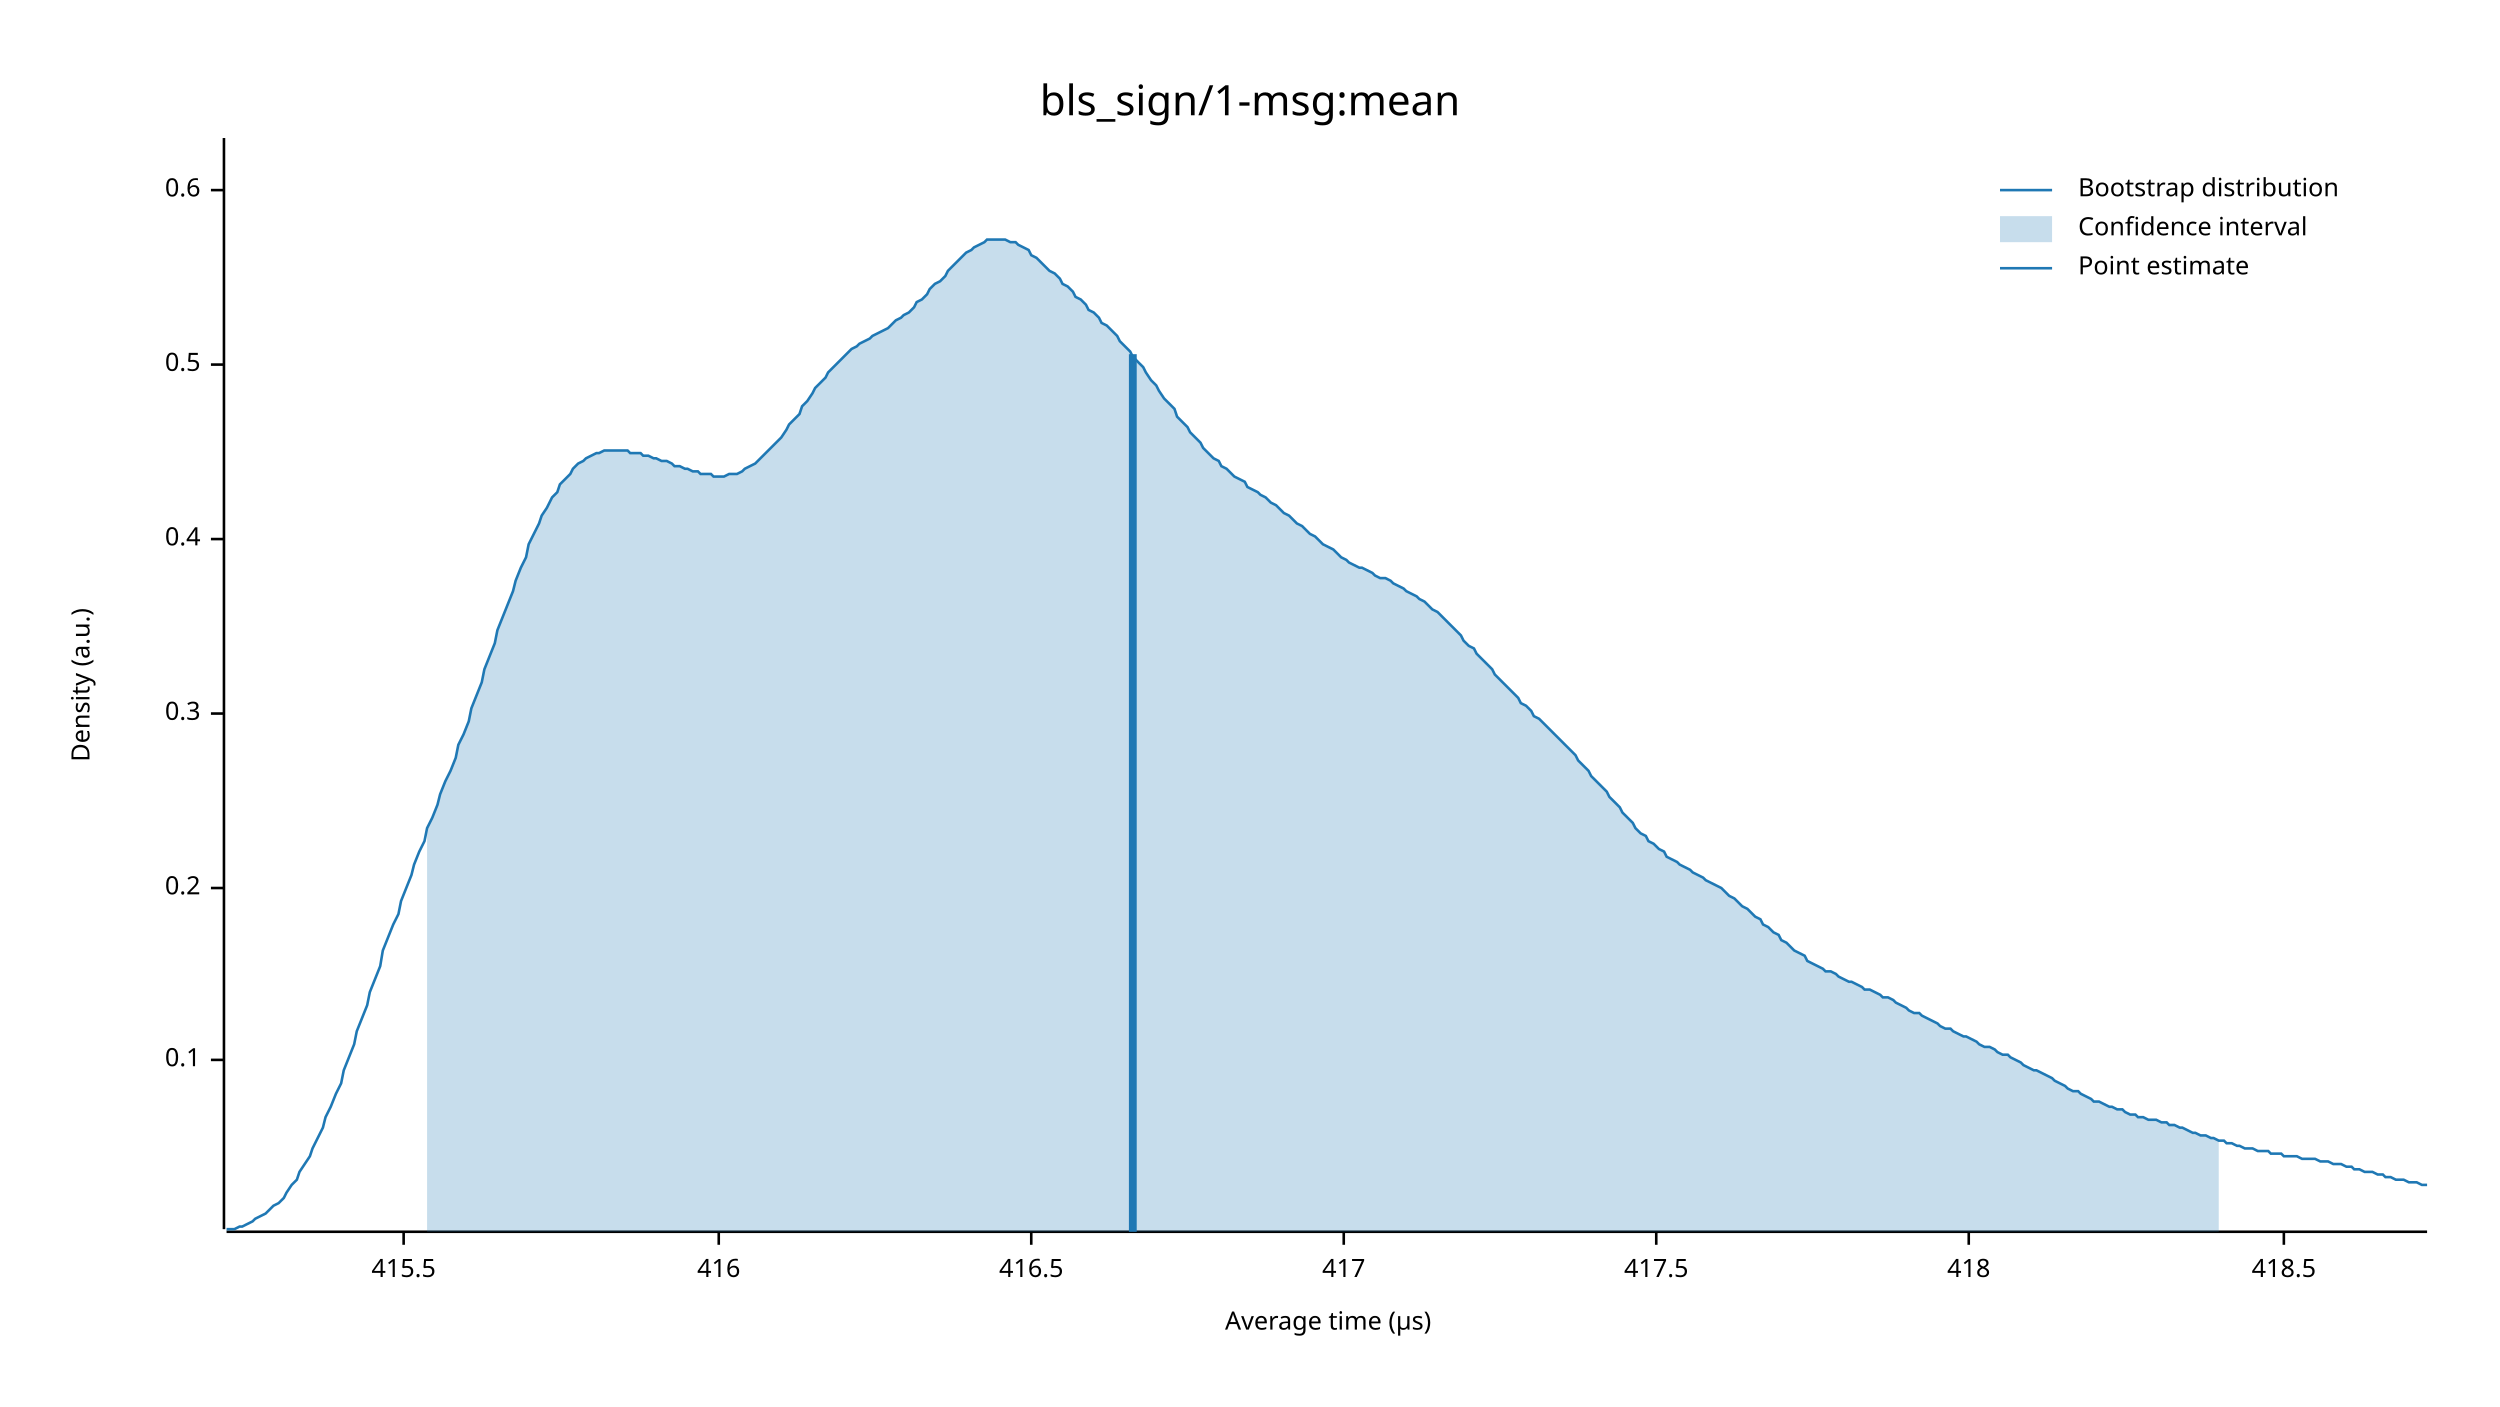
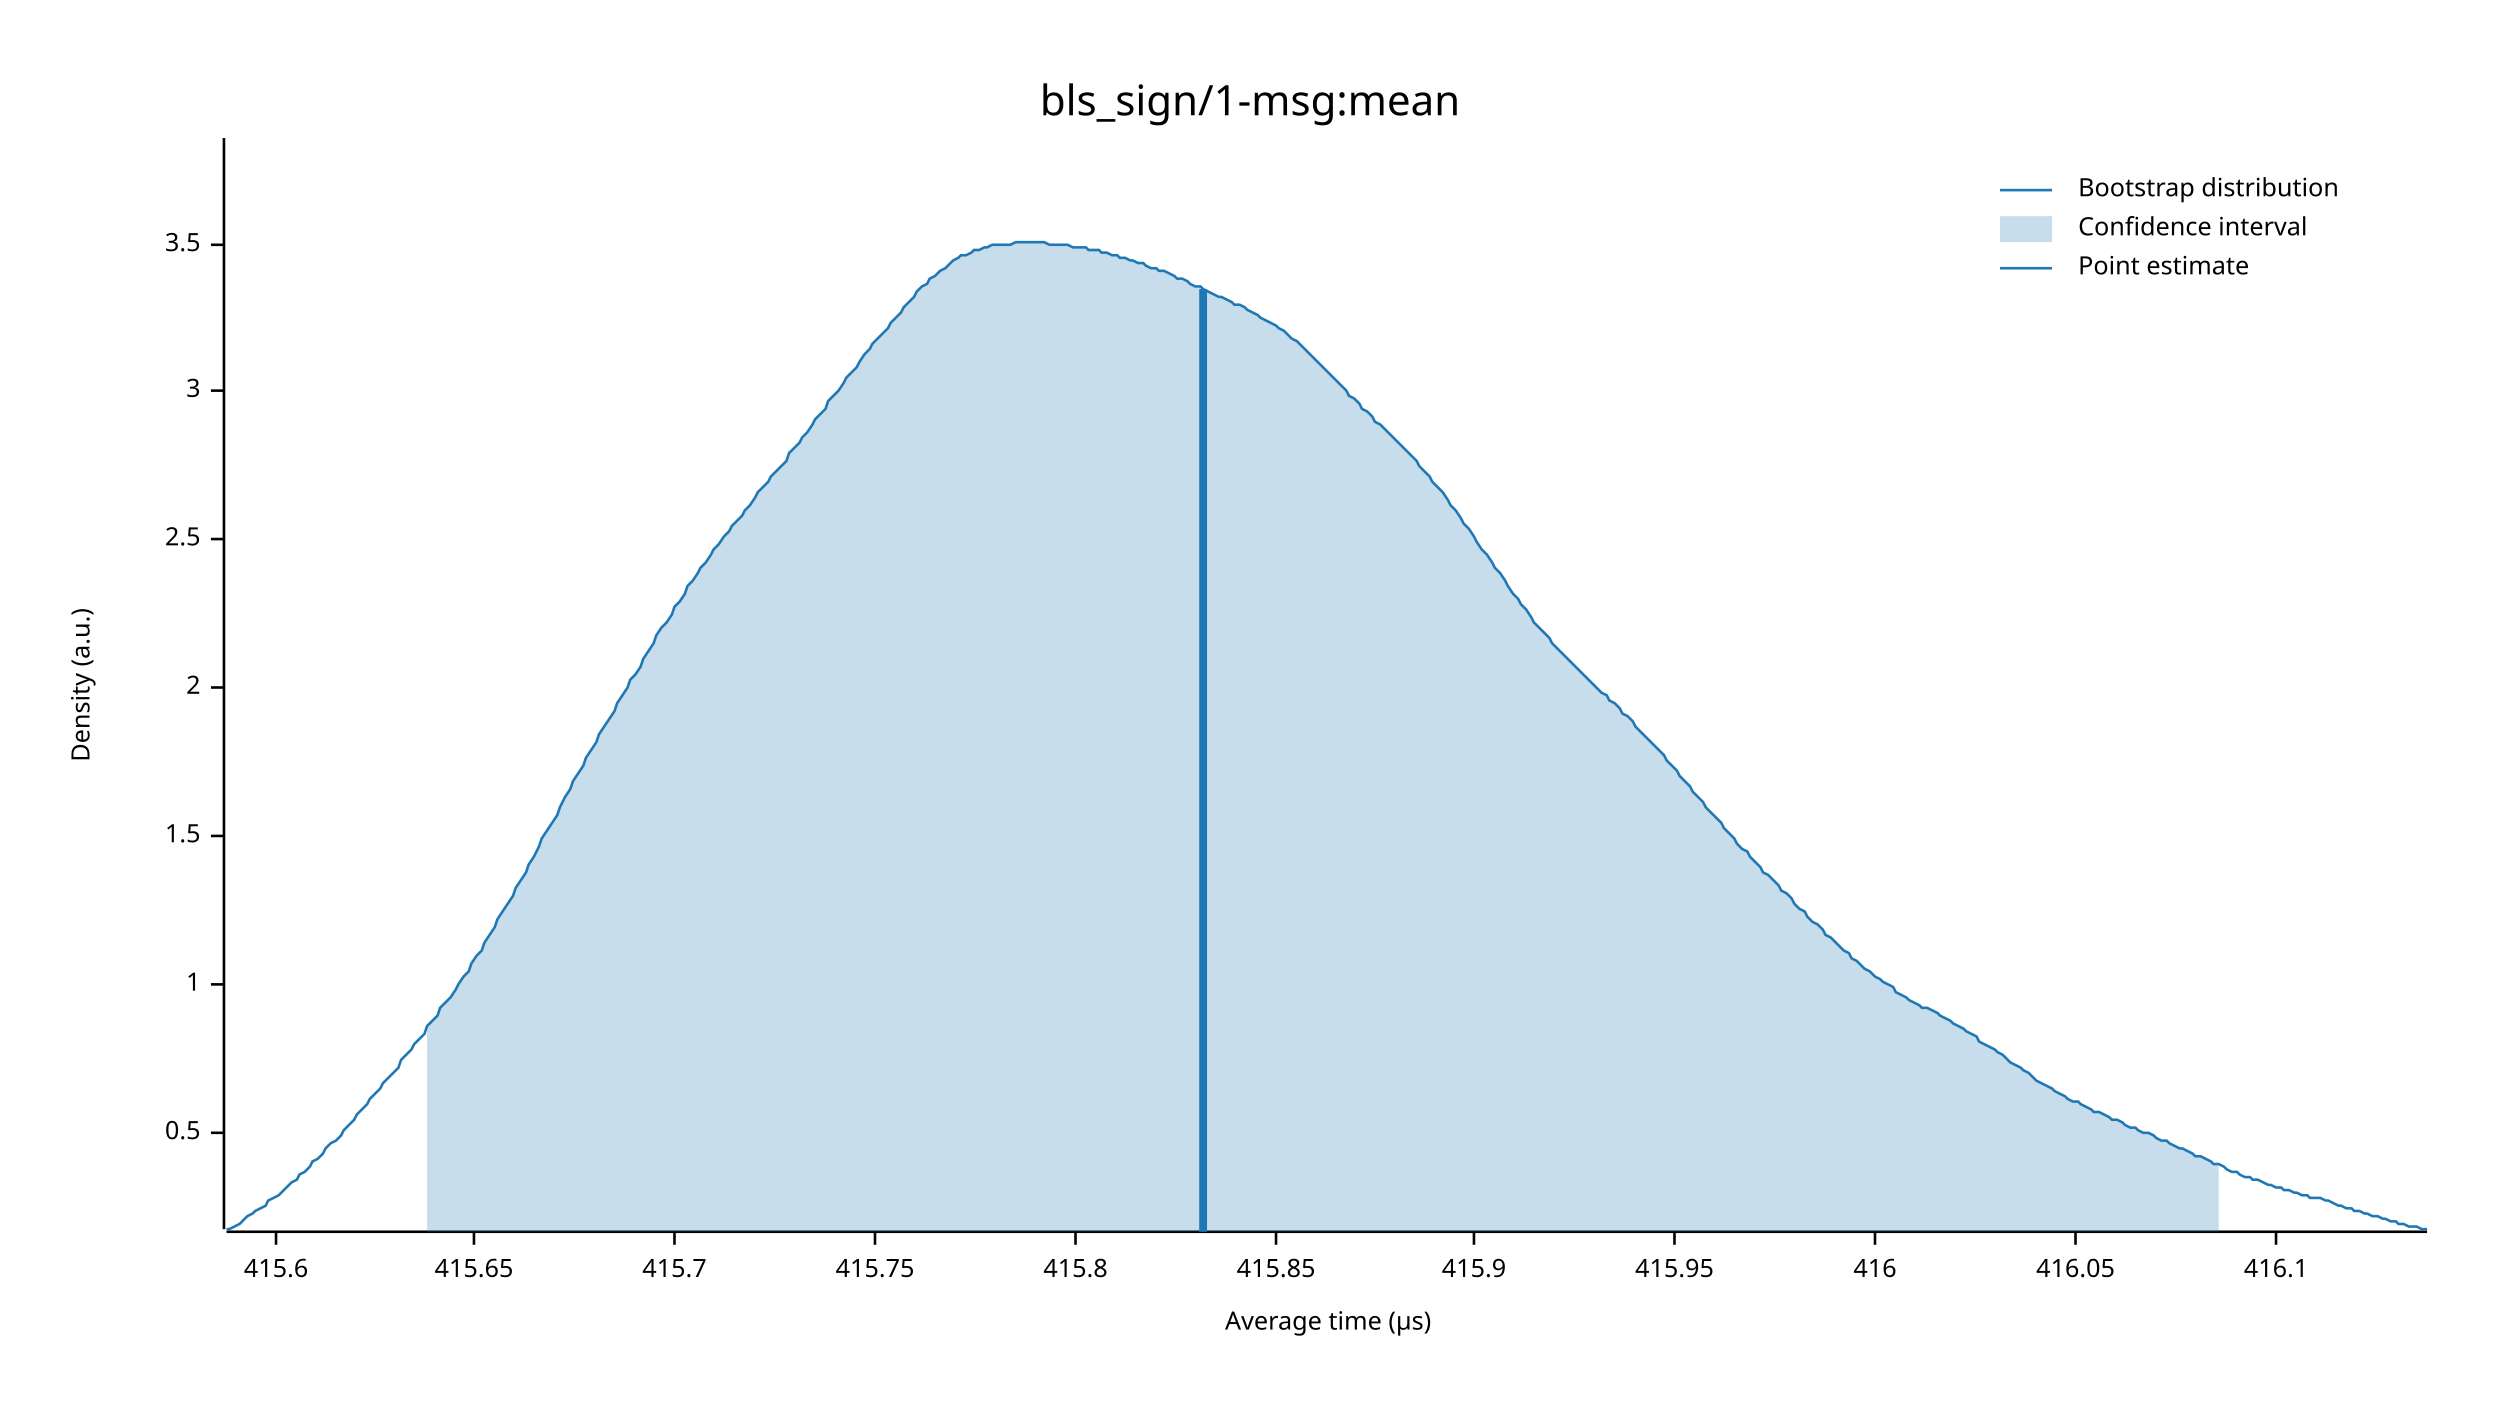
<svg xmlns="http://www.w3.org/2000/svg" width="960" height="540" viewBox="0 0 960 540">
  <text x="480" y="32" dy="0.76em" text-anchor="middle" font-family="sans-serif" font-size="16.129" opacity="1" fill="#000000">
bls_sign/1-msg:mean
</text>
  <text x="27" y="263" dy="0.76em" text-anchor="middle" font-family="sans-serif" font-size="9.677" opacity="1" fill="#000000" transform="rotate(270, 27, 263)">
Density (a.u.)
</text>
  <text x="510" y="513" dy="-0.5ex" text-anchor="middle" font-family="sans-serif" font-size="9.677" opacity="1" fill="#000000">
Average time (µs)
</text>
  <polyline fill="none" opacity="1" stroke="#000000" stroke-width="1" points="86,53 86,472 " />
-   <text x="77" y="407" dy="0.5ex" text-anchor="end" font-family="sans-serif" font-size="9.677" opacity="1" fill="#000000">
- 0.1
+   <text x="77" y="435" dy="0.5ex" text-anchor="end" font-family="sans-serif" font-size="9.677" opacity="1" fill="#000000">
+ 0.5
</text>
-   <polyline fill="none" opacity="1" stroke="#000000" stroke-width="1" points="81,407 86,407 " />
-   <text x="77" y="341" dy="0.5ex" text-anchor="end" font-family="sans-serif" font-size="9.677" opacity="1" fill="#000000">
- 0.2
+   <polyline fill="none" opacity="1" stroke="#000000" stroke-width="1" points="81,435 86,435 " />
+   <text x="77" y="378" dy="0.5ex" text-anchor="end" font-family="sans-serif" font-size="9.677" opacity="1" fill="#000000">
+ 1
</text>
-   <polyline fill="none" opacity="1" stroke="#000000" stroke-width="1" points="81,341 86,341 " />
-   <text x="77" y="274" dy="0.5ex" text-anchor="end" font-family="sans-serif" font-size="9.677" opacity="1" fill="#000000">
- 0.3
+   <polyline fill="none" opacity="1" stroke="#000000" stroke-width="1" points="81,378 86,378 " />
+   <text x="77" y="321" dy="0.5ex" text-anchor="end" font-family="sans-serif" font-size="9.677" opacity="1" fill="#000000">
+ 1.5
</text>
-   <polyline fill="none" opacity="1" stroke="#000000" stroke-width="1" points="81,274 86,274 " />
+   <polyline fill="none" opacity="1" stroke="#000000" stroke-width="1" points="81,321 86,321 " />
+   <text x="77" y="264" dy="0.5ex" text-anchor="end" font-family="sans-serif" font-size="9.677" opacity="1" fill="#000000">
+ 2
+ </text>
+   <polyline fill="none" opacity="1" stroke="#000000" stroke-width="1" points="81,264 86,264 " />
  <text x="77" y="207" dy="0.5ex" text-anchor="end" font-family="sans-serif" font-size="9.677" opacity="1" fill="#000000">
- 0.4
+ 2.5
</text>
  <polyline fill="none" opacity="1" stroke="#000000" stroke-width="1" points="81,207 86,207 " />
-   <text x="77" y="140" dy="0.5ex" text-anchor="end" font-family="sans-serif" font-size="9.677" opacity="1" fill="#000000">
- 0.5
+   <text x="77" y="150" dy="0.5ex" text-anchor="end" font-family="sans-serif" font-size="9.677" opacity="1" fill="#000000">
+ 3
</text>
-   <polyline fill="none" opacity="1" stroke="#000000" stroke-width="1" points="81,140 86,140 " />
-   <text x="77" y="73" dy="0.5ex" text-anchor="end" font-family="sans-serif" font-size="9.677" opacity="1" fill="#000000">
- 0.6
+   <polyline fill="none" opacity="1" stroke="#000000" stroke-width="1" points="81,150 86,150 " />
+   <text x="77" y="94" dy="0.5ex" text-anchor="end" font-family="sans-serif" font-size="9.677" opacity="1" fill="#000000">
+ 3.5
</text>
-   <polyline fill="none" opacity="1" stroke="#000000" stroke-width="1" points="81,73 86,73 " />
+   <polyline fill="none" opacity="1" stroke="#000000" stroke-width="1" points="81,94 86,94 " />
  <polyline fill="none" opacity="1" stroke="#000000" stroke-width="1" points="87,473 932,473 " />
-   <text x="155" y="483" dy="0.76em" text-anchor="middle" font-family="sans-serif" font-size="9.677" opacity="1" fill="#000000">
- 415.5
+   <text x="106" y="483" dy="0.76em" text-anchor="middle" font-family="sans-serif" font-size="9.677" opacity="1" fill="#000000">
+ 415.6
</text>
-   <polyline fill="none" opacity="1" stroke="#000000" stroke-width="1" points="155,473 155,478 " />
-   <text x="276" y="483" dy="0.76em" text-anchor="middle" font-family="sans-serif" font-size="9.677" opacity="1" fill="#000000">
+   <polyline fill="none" opacity="1" stroke="#000000" stroke-width="1" points="106,473 106,478 " />
+   <text x="182" y="483" dy="0.76em" text-anchor="middle" font-family="sans-serif" font-size="9.677" opacity="1" fill="#000000">
+ 415.65
+ </text>
+   <polyline fill="none" opacity="1" stroke="#000000" stroke-width="1" points="182,473 182,478 " />
+   <text x="259" y="483" dy="0.76em" text-anchor="middle" font-family="sans-serif" font-size="9.677" opacity="1" fill="#000000">
+ 415.7
+ </text>
+   <polyline fill="none" opacity="1" stroke="#000000" stroke-width="1" points="259,473 259,478 " />
+   <text x="336" y="483" dy="0.76em" text-anchor="middle" font-family="sans-serif" font-size="9.677" opacity="1" fill="#000000">
+ 415.75
+ </text>
+   <polyline fill="none" opacity="1" stroke="#000000" stroke-width="1" points="336,473 336,478 " />
+   <text x="413" y="483" dy="0.76em" text-anchor="middle" font-family="sans-serif" font-size="9.677" opacity="1" fill="#000000">
+ 415.8
+ </text>
+   <polyline fill="none" opacity="1" stroke="#000000" stroke-width="1" points="413,473 413,478 " />
+   <text x="490" y="483" dy="0.76em" text-anchor="middle" font-family="sans-serif" font-size="9.677" opacity="1" fill="#000000">
+ 415.85
+ </text>
+   <polyline fill="none" opacity="1" stroke="#000000" stroke-width="1" points="490,473 490,478 " />
+   <text x="566" y="483" dy="0.76em" text-anchor="middle" font-family="sans-serif" font-size="9.677" opacity="1" fill="#000000">
+ 415.9
+ </text>
+   <polyline fill="none" opacity="1" stroke="#000000" stroke-width="1" points="566,473 566,478 " />
+   <text x="643" y="483" dy="0.76em" text-anchor="middle" font-family="sans-serif" font-size="9.677" opacity="1" fill="#000000">
+ 415.95
+ </text>
+   <polyline fill="none" opacity="1" stroke="#000000" stroke-width="1" points="643,473 643,478 " />
+   <text x="720" y="483" dy="0.76em" text-anchor="middle" font-family="sans-serif" font-size="9.677" opacity="1" fill="#000000">
416
</text>
-   <polyline fill="none" opacity="1" stroke="#000000" stroke-width="1" points="276,473 276,478 " />
-   <text x="396" y="483" dy="0.76em" text-anchor="middle" font-family="sans-serif" font-size="9.677" opacity="1" fill="#000000">
- 416.5
+   <polyline fill="none" opacity="1" stroke="#000000" stroke-width="1" points="720,473 720,478 " />
+   <text x="797" y="483" dy="0.76em" text-anchor="middle" font-family="sans-serif" font-size="9.677" opacity="1" fill="#000000">
+ 416.05
</text>
-   <polyline fill="none" opacity="1" stroke="#000000" stroke-width="1" points="396,473 396,478 " />
-   <text x="516" y="483" dy="0.76em" text-anchor="middle" font-family="sans-serif" font-size="9.677" opacity="1" fill="#000000">
- 417
+   <polyline fill="none" opacity="1" stroke="#000000" stroke-width="1" points="797,473 797,478 " />
+   <text x="874" y="483" dy="0.76em" text-anchor="middle" font-family="sans-serif" font-size="9.677" opacity="1" fill="#000000">
+ 416.1
</text>
-   <polyline fill="none" opacity="1" stroke="#000000" stroke-width="1" points="516,473 516,478 " />
-   <text x="636" y="483" dy="0.76em" text-anchor="middle" font-family="sans-serif" font-size="9.677" opacity="1" fill="#000000">
- 417.5
- </text>
-   <polyline fill="none" opacity="1" stroke="#000000" stroke-width="1" points="636,473 636,478 " />
-   <text x="756" y="483" dy="0.76em" text-anchor="middle" font-family="sans-serif" font-size="9.677" opacity="1" fill="#000000">
- 418
- </text>
-   <polyline fill="none" opacity="1" stroke="#000000" stroke-width="1" points="756,473 756,478 " />
-   <text x="877" y="483" dy="0.76em" text-anchor="middle" font-family="sans-serif" font-size="9.677" opacity="1" fill="#000000">
- 418.5
- </text>
-   <polyline fill="none" opacity="1" stroke="#000000" stroke-width="1" points="877,473 877,478 " />
-   <polyline fill="none" opacity="1" stroke="#1F78B4" stroke-width="1" points="87,472 88,472 90,472 92,471 93,471 95,470 97,469 98,468 100,467 102,466 103,465 105,463 107,462 109,460 110,458 112,455 114,453 115,450 117,447 119,444 120,441 122,437 124,433 125,429 127,425 129,420 131,416 132,411 134,406 136,401 137,396 139,391 141,386 142,381 144,376 146,371 147,365 149,360 151,355 153,351 154,346 156,341 158,336 159,332 161,327 163,323 164,318 166,314 168,309 169,305 171,300 173,296 175,291 176,286 178,282 180,277 181,272 183,267 185,262 186,257 188,252 190,247 191,242 193,237 195,232 197,227 198,223 200,218 202,214 203,209 205,205 207,201 208,198 210,195 212,191 214,189 215,186 217,184 219,182 220,180 222,178 224,177 225,176 227,175 229,174 230,174 232,173 234,173 236,173 237,173 239,173 241,173 242,174 244,174 246,174 247,175 249,175 251,176 252,176 254,177 256,177 258,178 259,179 261,179 263,180 264,180 266,181 268,181 269,182 271,182 273,182 274,183 276,183 278,183 280,182 281,182 283,182 285,181 286,180 288,179 290,178 291,177 293,175 295,173 296,172 298,170 300,168 302,165 303,163 305,161 307,159 308,156 310,154 312,151 313,149 315,147 317,145 318,143 320,141 322,139 324,137 325,136 327,134 329,133 330,132 332,131 334,130 335,129 337,128 339,127 341,126 342,125 344,123 346,122 347,121 349,120 351,118 352,116 354,115 356,113 357,111 359,109 361,108 363,106 364,104 366,102 368,100 369,99 371,97 373,96 374,95 376,94 378,93 379,92 381,92 383,92 385,92 386,92 388,93 390,93 391,94 393,95 395,96 396,98 398,99 400,101 401,102 403,104 405,105 407,107 408,109 410,110 412,112 413,114 415,115 417,117 418,119 420,120 422,122 423,124 425,125 427,127 429,129 430,131 432,133 434,135 435,137 437,139 439,141 440,143 442,146 444,148 445,150 447,153 449,155 451,157 452,160 454,162 456,164 457,166 459,168 461,170 462,172 464,174 466,176 468,177 469,179 471,180 473,182 474,183 476,184 478,185 479,187 481,188 483,189 484,190 486,191 488,193 490,194 491,195 493,197 495,198 496,199 498,201 500,202 501,203 503,205 505,206 506,207 508,209 510,210 512,211 513,212 515,214 517,215 518,216 520,217 522,218 523,218 525,219 527,220 528,221 530,222 532,222 534,223 535,224 537,225 539,226 540,227 542,228 544,229 545,230 547,231 549,233 550,234 552,235 554,237 556,239 557,240 559,242 561,244 562,246 564,248 566,249 567,251 569,253 571,255 573,257 574,259 576,261 578,263 579,264 581,266 583,268 584,270 586,271 588,273 589,275 591,276 593,278 595,280 596,281 598,283 600,285 601,286 603,288 605,290 606,292 608,294 610,296 611,298 613,300 615,302 617,304 618,306 620,308 622,310 623,312 625,314 627,316 628,318 630,320 632,321 633,323 635,324 637,326 639,327 640,329 642,330 644,331 645,332 647,333 649,334 650,335 652,336 654,337 655,338 657,339 659,340 661,341 662,342 664,344 666,345 667,346 669,348 671,349 672,350 674,352 676,353 677,355 679,356 681,358 683,359 684,361 686,362 688,364 689,365 691,366 693,367 694,369 696,370 698,371 700,372 701,373 703,373 705,374 706,375 708,376 710,377 711,377 713,378 715,379 716,380 718,380 720,381 722,382 723,383 725,383 727,384 728,385 730,386 732,387 733,388 735,389 737,389 738,390 740,391 742,392 744,393 745,394 747,395 749,395 750,396 752,397 754,398 755,398 757,399 759,400 760,401 762,402 764,402 766,403 767,404 769,405 771,405 772,406 774,407 776,408 777,409 779,410 781,411 782,411 784,412 786,413 788,414 789,415 791,416 793,417 794,418 796,419 798,419 799,420 801,421 803,422 804,423 806,423 808,424 810,425 811,425 813,426 815,426 816,427 818,428 820,428 821,429 823,429 825,430 827,430 828,430 830,431 832,431 833,432 835,432 837,433 838,433 840,434 842,435 843,435 845,436 847,436 849,437 850,437 852,438 854,438 855,439 857,439 859,440 860,440 862,441 864,441 865,441 867,442 869,442 871,442 872,443 874,443 876,443 877,444 879,444 881,444 882,444 884,445 886,445 887,445 889,445 891,446 893,446 894,446 896,447 898,447 899,447 901,448 903,448 904,449 906,449 908,450 909,450 911,450 913,451 915,451 916,452 918,452 920,453 921,453 923,453 925,454 926,454 928,454 930,455 932,455 " />
-   <polygon opacity="0.25" fill="#1F78B4" points="164,318 166,314 168,309 169,305 171,300 173,296 175,291 176,286 178,282 180,277 181,272 183,267 185,262 186,257 188,252 190,247 191,242 193,237 195,232 197,227 198,223 200,218 202,214 203,209 205,205 207,201 208,198 210,195 212,191 214,189 215,186 217,184 219,182 220,180 222,178 224,177 225,176 227,175 229,174 230,174 232,173 234,173 236,173 237,173 239,173 241,173 242,174 244,174 246,174 247,175 249,175 251,176 252,176 254,177 256,177 258,178 259,179 261,179 263,180 264,180 266,181 268,181 269,182 271,182 273,182 274,183 276,183 278,183 280,182 281,182 283,182 285,181 286,180 288,179 290,178 291,177 293,175 295,173 296,172 298,170 300,168 302,165 303,163 305,161 307,159 308,156 310,154 312,151 313,149 315,147 317,145 318,143 320,141 322,139 324,137 325,136 327,134 329,133 330,132 332,131 334,130 335,129 337,128 339,127 341,126 342,125 344,123 346,122 347,121 349,120 351,118 352,116 354,115 356,113 357,111 359,109 361,108 363,106 364,104 366,102 368,100 369,99 371,97 373,96 374,95 376,94 378,93 379,92 381,92 383,92 385,92 386,92 388,93 390,93 391,94 393,95 395,96 396,98 398,99 400,101 401,102 403,104 405,105 407,107 408,109 410,110 412,112 413,114 415,115 417,117 418,119 420,120 422,122 423,124 425,125 427,127 429,129 430,131 432,133 434,135 435,137 437,139 439,141 440,143 442,146 444,148 445,150 447,153 449,155 451,157 452,160 454,162 456,164 457,166 459,168 461,170 462,172 464,174 466,176 468,177 469,179 471,180 473,182 474,183 476,184 478,185 479,187 481,188 483,189 484,190 486,191 488,193 490,194 491,195 493,197 495,198 496,199 498,201 500,202 501,203 503,205 505,206 506,207 508,209 510,210 512,211 513,212 515,214 517,215 518,216 520,217 522,218 523,218 525,219 527,220 528,221 530,222 532,222 534,223 535,224 537,225 539,226 540,227 542,228 544,229 545,230 547,231 549,233 550,234 552,235 554,237 556,239 557,240 559,242 561,244 562,246 564,248 566,249 567,251 569,253 571,255 573,257 574,259 576,261 578,263 579,264 581,266 583,268 584,270 586,271 588,273 589,275 591,276 593,278 595,280 596,281 598,283 600,285 601,286 603,288 605,290 606,292 608,294 610,296 611,298 613,300 615,302 617,304 618,306 620,308 622,310 623,312 625,314 627,316 628,318 630,320 632,321 633,323 635,324 637,326 639,327 640,329 642,330 644,331 645,332 647,333 649,334 650,335 652,336 654,337 655,338 657,339 659,340 661,341 662,342 664,344 666,345 667,346 669,348 671,349 672,350 674,352 676,353 677,355 679,356 681,358 683,359 684,361 686,362 688,364 689,365 691,366 693,367 694,369 696,370 698,371 700,372 701,373 703,373 705,374 706,375 708,376 710,377 711,377 713,378 715,379 716,380 718,380 720,381 722,382 723,383 725,383 727,384 728,385 730,386 732,387 733,388 735,389 737,389 738,390 740,391 742,392 744,393 745,394 747,395 749,395 750,396 752,397 754,398 755,398 757,399 759,400 760,401 762,402 764,402 766,403 767,404 769,405 771,405 772,406 774,407 776,408 777,409 779,410 781,411 782,411 784,412 786,413 788,414 789,415 791,416 793,417 794,418 796,419 798,419 799,420 801,421 803,422 804,423 806,423 808,424 810,425 811,425 813,426 815,426 816,427 818,428 820,428 821,429 823,429 825,430 827,430 828,430 830,431 832,431 833,432 835,432 837,433 838,433 840,434 842,435 843,435 845,436 847,436 849,437 850,437 852,438 852,473 164,473 " />
-   <polyline fill="none" opacity="1" stroke="#1F78B4" stroke-width="3" points="435,473 435,136 " />
+   <polyline fill="none" opacity="1" stroke="#000000" stroke-width="1" points="874,473 874,478 " />
+   <polyline fill="none" opacity="1" stroke="#1F78B4" stroke-width="1" points="87,472 88,472 90,471 92,470 93,469 95,467 97,466 98,465 100,464 102,463 103,461 105,460 107,459 109,457 110,456 112,454 114,453 115,451 117,450 119,448 120,446 122,445 124,443 125,441 127,439 129,438 131,436 132,434 134,432 136,430 137,428 139,426 141,424 142,422 144,420 146,418 147,416 149,414 151,412 153,410 154,407 156,405 158,403 159,401 161,399 163,397 164,394 166,392 168,390 169,387 171,385 173,383 175,380 176,378 178,375 180,373 181,370 183,367 185,365 186,362 188,359 190,356 191,353 193,350 195,347 197,344 198,341 200,338 202,335 203,332 205,329 207,325 208,322 210,319 212,316 214,313 215,310 217,306 219,303 220,300 222,297 224,294 225,291 227,288 229,285 230,282 232,279 234,276 236,273 237,270 239,267 241,264 242,261 244,259 246,256 247,253 249,250 251,247 252,244 254,241 256,239 258,236 259,233 261,231 263,228 264,225 266,223 268,220 269,218 271,216 273,213 274,211 276,209 278,206 280,204 281,202 283,200 285,198 286,196 288,194 290,191 291,189 293,187 295,185 296,183 298,181 300,179 302,177 303,174 305,172 307,170 308,168 310,166 312,163 313,161 315,159 317,157 318,154 320,152 322,150 324,147 325,145 327,143 329,141 330,139 332,136 334,134 335,132 337,130 339,128 341,126 342,124 344,122 346,120 347,118 349,116 351,114 352,112 354,110 356,109 357,107 359,106 361,104 363,103 364,102 366,100 368,99 369,98 371,98 373,97 374,96 376,96 378,95 379,95 381,94 383,94 385,94 386,94 388,94 390,93 391,93 393,93 395,93 396,93 398,93 400,93 401,93 403,94 405,94 407,94 408,94 410,94 412,95 413,95 415,95 417,95 418,96 420,96 422,96 423,97 425,97 427,98 429,98 430,99 432,99 434,100 435,100 437,101 439,101 440,102 442,103 444,103 445,104 447,104 449,105 451,106 452,107 454,107 456,108 457,109 459,110 461,110 462,111 464,112 466,113 468,114 469,114 471,115 473,116 474,117 476,117 478,118 479,119 481,120 483,121 484,122 486,123 488,124 490,125 491,126 493,127 495,129 496,130 498,131 500,133 501,134 503,136 505,138 506,139 508,141 510,143 512,145 513,146 515,148 517,150 518,152 520,153 522,155 523,157 525,158 527,160 528,162 530,163 532,165 534,167 535,168 537,170 539,172 540,173 542,175 544,177 545,179 547,181 549,183 550,185 552,187 554,189 556,192 557,194 559,196 561,199 562,201 564,203 566,206 567,208 569,211 571,213 573,216 574,218 576,220 578,223 579,225 581,228 583,230 584,232 586,234 588,237 589,239 591,241 593,243 595,245 596,247 598,249 600,251 601,252 603,254 605,256 606,257 608,259 610,261 611,262 613,264 615,266 617,267 618,269 620,270 622,272 623,274 625,275 627,277 628,279 630,281 632,283 633,284 635,286 637,288 639,290 640,292 642,294 644,296 645,298 647,300 649,302 650,304 652,306 654,308 655,310 657,312 659,314 661,316 662,318 664,320 666,322 667,324 669,326 671,327 672,329 674,331 676,333 677,335 679,336 681,338 683,340 684,342 686,343 688,345 689,347 691,349 693,350 694,352 696,354 698,355 700,357 701,359 703,360 705,362 706,363 708,365 710,366 711,368 713,369 715,371 716,372 718,373 720,375 722,376 723,377 725,378 727,379 728,381 730,382 732,383 733,384 735,385 737,386 738,387 740,387 742,388 744,389 745,390 747,391 749,392 750,393 752,394 754,395 755,396 757,397 759,398 760,400 762,401 764,402 766,403 767,404 769,405 771,407 772,408 774,409 776,410 777,411 779,412 781,414 782,415 784,416 786,417 788,418 789,419 791,420 793,421 794,422 796,423 798,423 799,424 801,425 803,426 804,427 806,427 808,428 810,429 811,430 813,430 815,431 816,432 818,433 820,433 821,434 823,435 825,435 827,436 828,437 830,438 832,438 833,439 835,440 837,441 838,441 840,442 842,443 843,444 845,444 847,445 849,446 850,447 852,447 854,448 855,449 857,450 859,450 860,451 862,452 864,452 865,453 867,453 869,454 871,455 872,455 874,456 876,456 877,457 879,457 881,458 882,458 884,459 886,459 887,460 889,460 891,460 893,461 894,461 896,462 898,463 899,463 901,464 903,464 904,465 906,465 908,466 909,466 911,467 913,467 915,468 916,468 918,469 920,469 921,470 923,470 925,471 926,471 928,471 930,472 932,472 " />
+   <polygon opacity="0.25" fill="#1F78B4" points="164,394 166,392 168,390 169,387 171,385 173,383 175,380 176,378 178,375 180,373 181,370 183,367 185,365 186,362 188,359 190,356 191,353 193,350 195,347 197,344 198,341 200,338 202,335 203,332 205,329 207,325 208,322 210,319 212,316 214,313 215,310 217,306 219,303 220,300 222,297 224,294 225,291 227,288 229,285 230,282 232,279 234,276 236,273 237,270 239,267 241,264 242,261 244,259 246,256 247,253 249,250 251,247 252,244 254,241 256,239 258,236 259,233 261,231 263,228 264,225 266,223 268,220 269,218 271,216 273,213 274,211 276,209 278,206 280,204 281,202 283,200 285,198 286,196 288,194 290,191 291,189 293,187 295,185 296,183 298,181 300,179 302,177 303,174 305,172 307,170 308,168 310,166 312,163 313,161 315,159 317,157 318,154 320,152 322,150 324,147 325,145 327,143 329,141 330,139 332,136 334,134 335,132 337,130 339,128 341,126 342,124 344,122 346,120 347,118 349,116 351,114 352,112 354,110 356,109 357,107 359,106 361,104 363,103 364,102 366,100 368,99 369,98 371,98 373,97 374,96 376,96 378,95 379,95 381,94 383,94 385,94 386,94 388,94 390,93 391,93 393,93 395,93 396,93 398,93 400,93 401,93 403,94 405,94 407,94 408,94 410,94 412,95 413,95 415,95 417,95 418,96 420,96 422,96 423,97 425,97 427,98 429,98 430,99 432,99 434,100 435,100 437,101 439,101 440,102 442,103 444,103 445,104 447,104 449,105 451,106 452,107 454,107 456,108 457,109 459,110 461,110 462,111 464,112 466,113 468,114 469,114 471,115 473,116 474,117 476,117 478,118 479,119 481,120 483,121 484,122 486,123 488,124 490,125 491,126 493,127 495,129 496,130 498,131 500,133 501,134 503,136 505,138 506,139 508,141 510,143 512,145 513,146 515,148 517,150 518,152 520,153 522,155 523,157 525,158 527,160 528,162 530,163 532,165 534,167 535,168 537,170 539,172 540,173 542,175 544,177 545,179 547,181 549,183 550,185 552,187 554,189 556,192 557,194 559,196 561,199 562,201 564,203 566,206 567,208 569,211 571,213 573,216 574,218 576,220 578,223 579,225 581,228 583,230 584,232 586,234 588,237 589,239 591,241 593,243 595,245 596,247 598,249 600,251 601,252 603,254 605,256 606,257 608,259 610,261 611,262 613,264 615,266 617,267 618,269 620,270 622,272 623,274 625,275 627,277 628,279 630,281 632,283 633,284 635,286 637,288 639,290 640,292 642,294 644,296 645,298 647,300 649,302 650,304 652,306 654,308 655,310 657,312 659,314 661,316 662,318 664,320 666,322 667,324 669,326 671,327 672,329 674,331 676,333 677,335 679,336 681,338 683,340 684,342 686,343 688,345 689,347 691,349 693,350 694,352 696,354 698,355 700,357 701,359 703,360 705,362 706,363 708,365 710,366 711,368 713,369 715,371 716,372 718,373 720,375 722,376 723,377 725,378 727,379 728,381 730,382 732,383 733,384 735,385 737,386 738,387 740,387 742,388 744,389 745,390 747,391 749,392 750,393 752,394 754,395 755,396 757,397 759,398 760,400 762,401 764,402 766,403 767,404 769,405 771,407 772,408 774,409 776,410 777,411 779,412 781,414 782,415 784,416 786,417 788,418 789,419 791,420 793,421 794,422 796,423 798,423 799,424 801,425 803,426 804,427 806,427 808,428 810,429 811,430 813,430 815,431 816,432 818,433 820,433 821,434 823,435 825,435 827,436 828,437 830,438 832,438 833,439 835,440 837,441 838,441 840,442 842,443 843,444 845,444 847,445 849,446 850,447 852,447 852,473 164,473 " />
+   <polyline fill="none" opacity="1" stroke="#1F78B4" stroke-width="3" points="462,473 462,111 " />
  <text x="798" y="68" dy="0.76em" text-anchor="start" font-family="sans-serif" font-size="9.677" opacity="1" fill="#000000">
Bootstrap distribution
</text>
  <text x="798" y="83" dy="0.76em" text-anchor="start" font-family="sans-serif" font-size="9.677" opacity="1" fill="#000000">
Confidence interval
</text>
  <text x="798" y="98" dy="0.76em" text-anchor="start" font-family="sans-serif" font-size="9.677" opacity="1" fill="#000000">
Point estimate
</text>
  <polyline fill="none" opacity="1" stroke="#1F78B4" stroke-width="1" points="768,73 788,73 " />
  <rect x="768" y="83" width="20" height="10" opacity="0.25" fill="#1F78B4" stroke="none" />
  <polyline fill="none" opacity="1" stroke="#1F78B4" stroke-width="1" points="768,103 788,103 " />
</svg>
